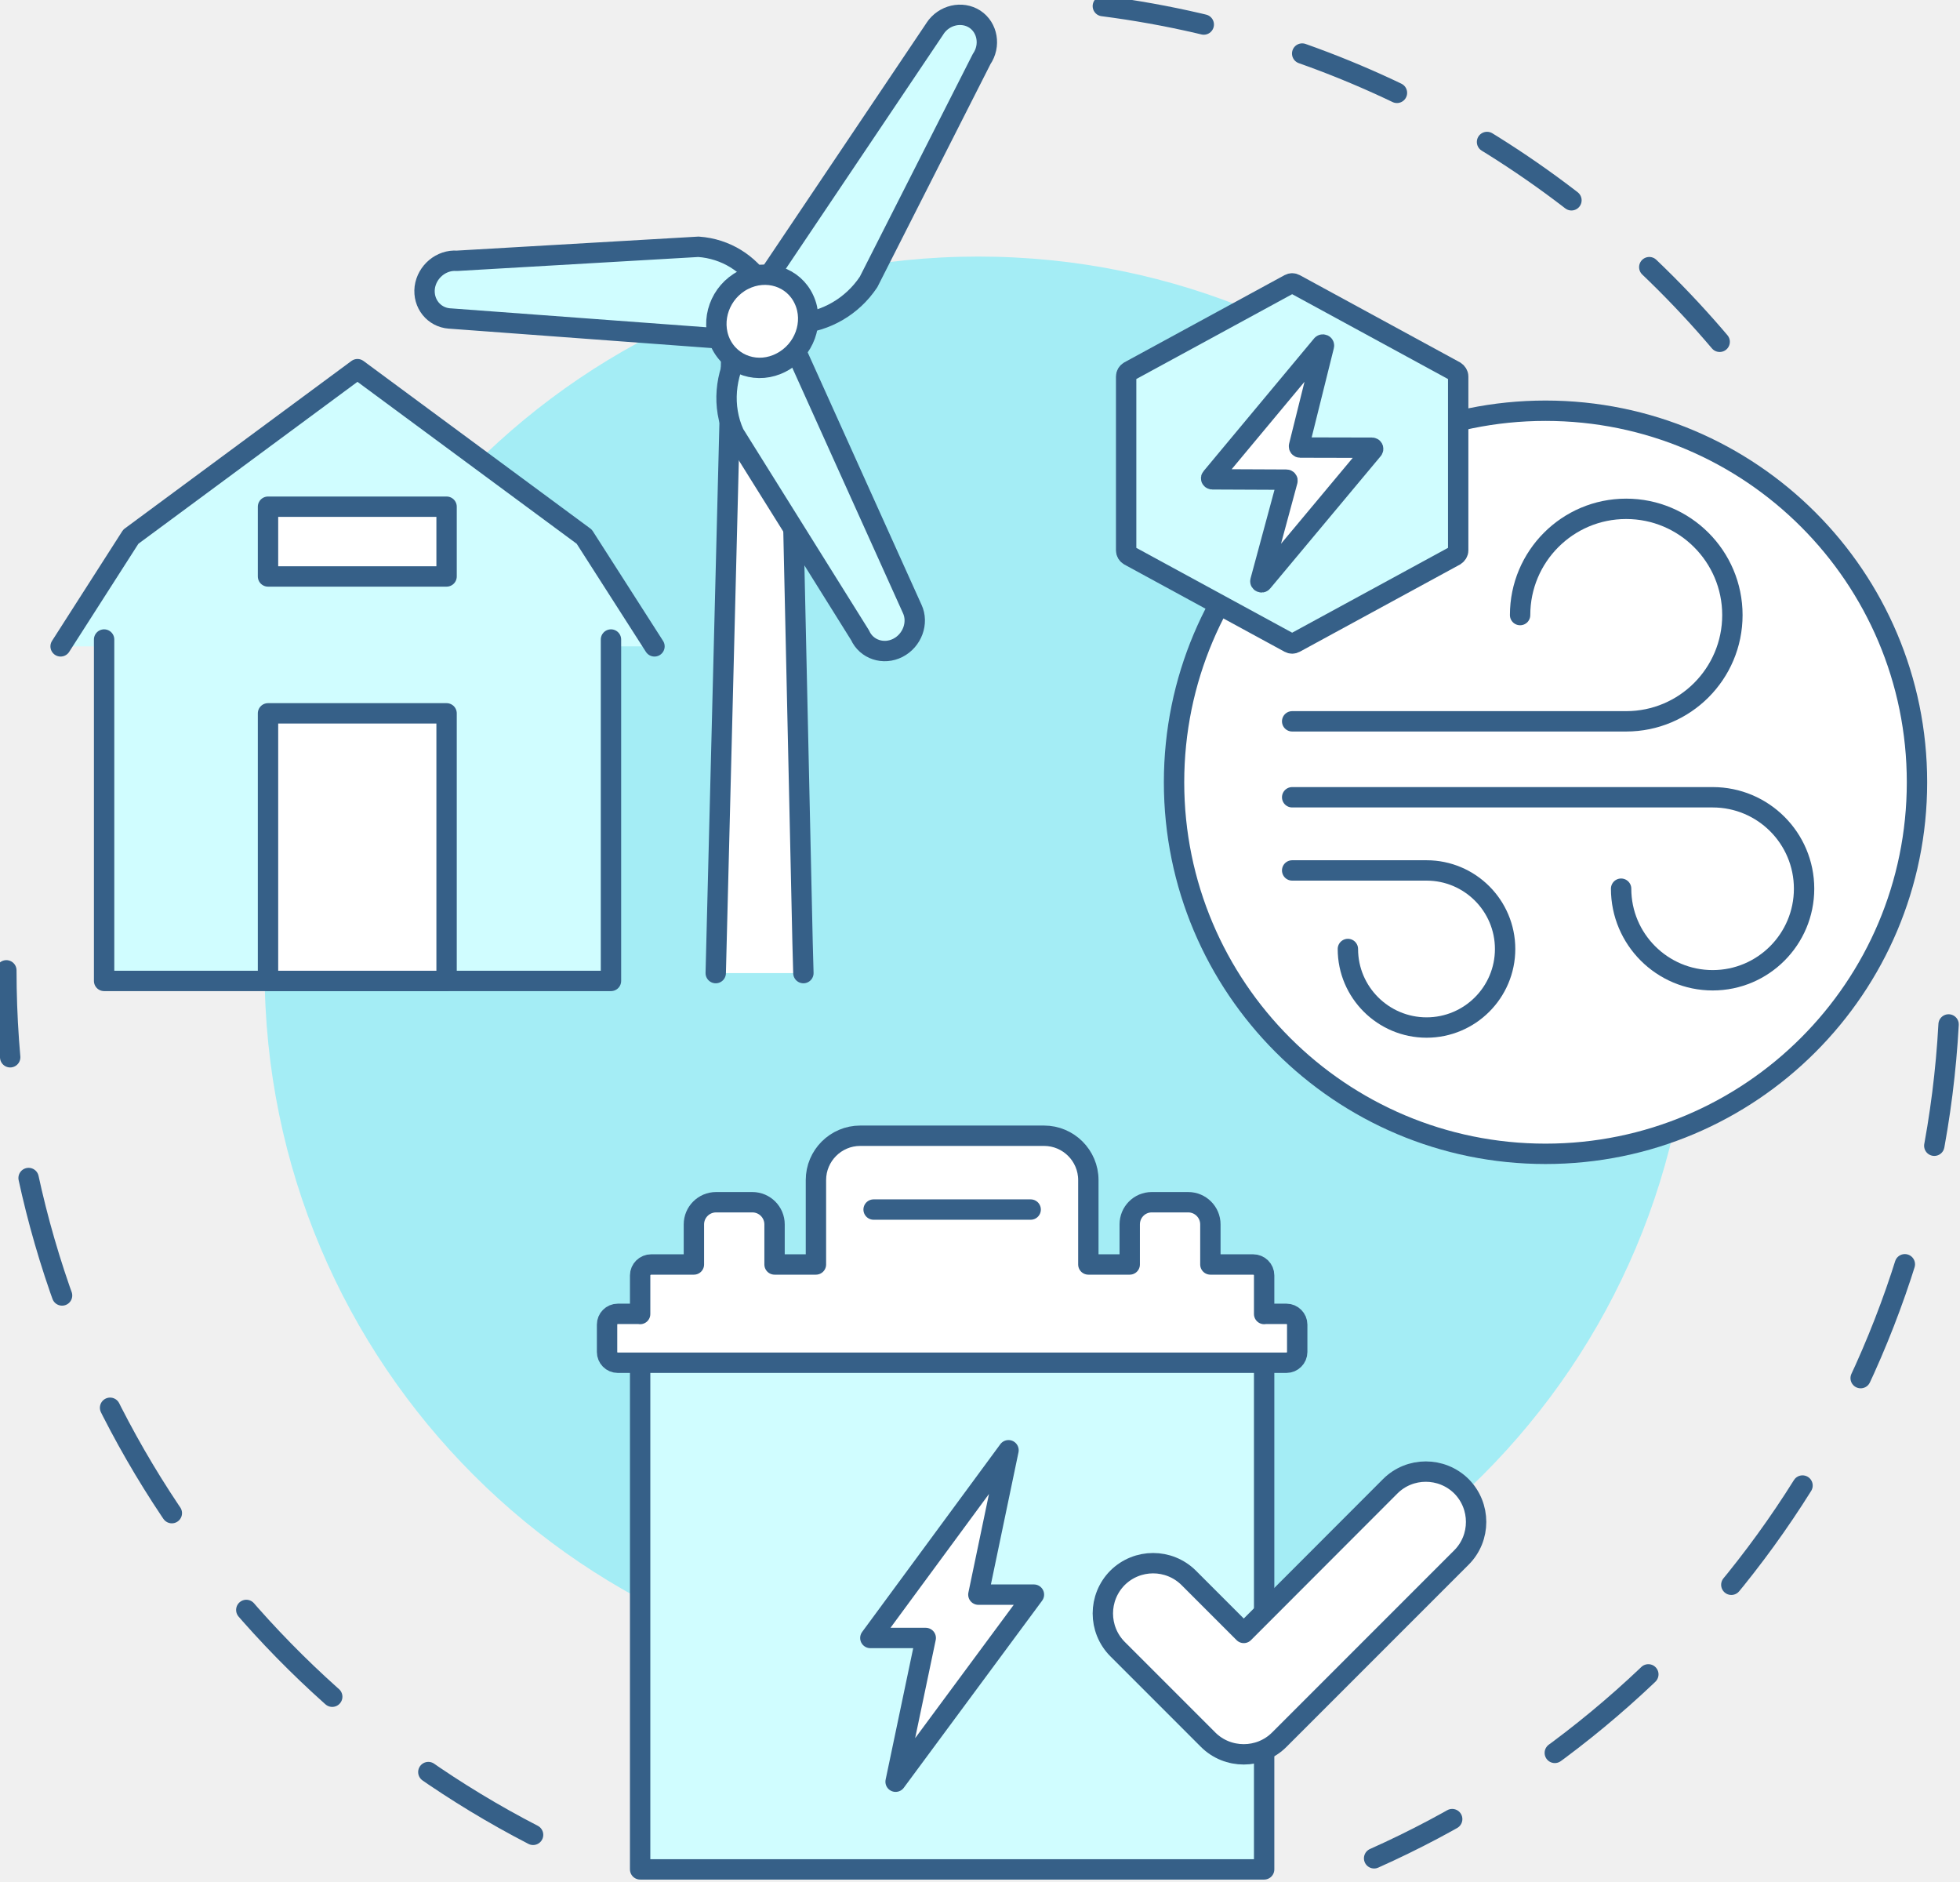
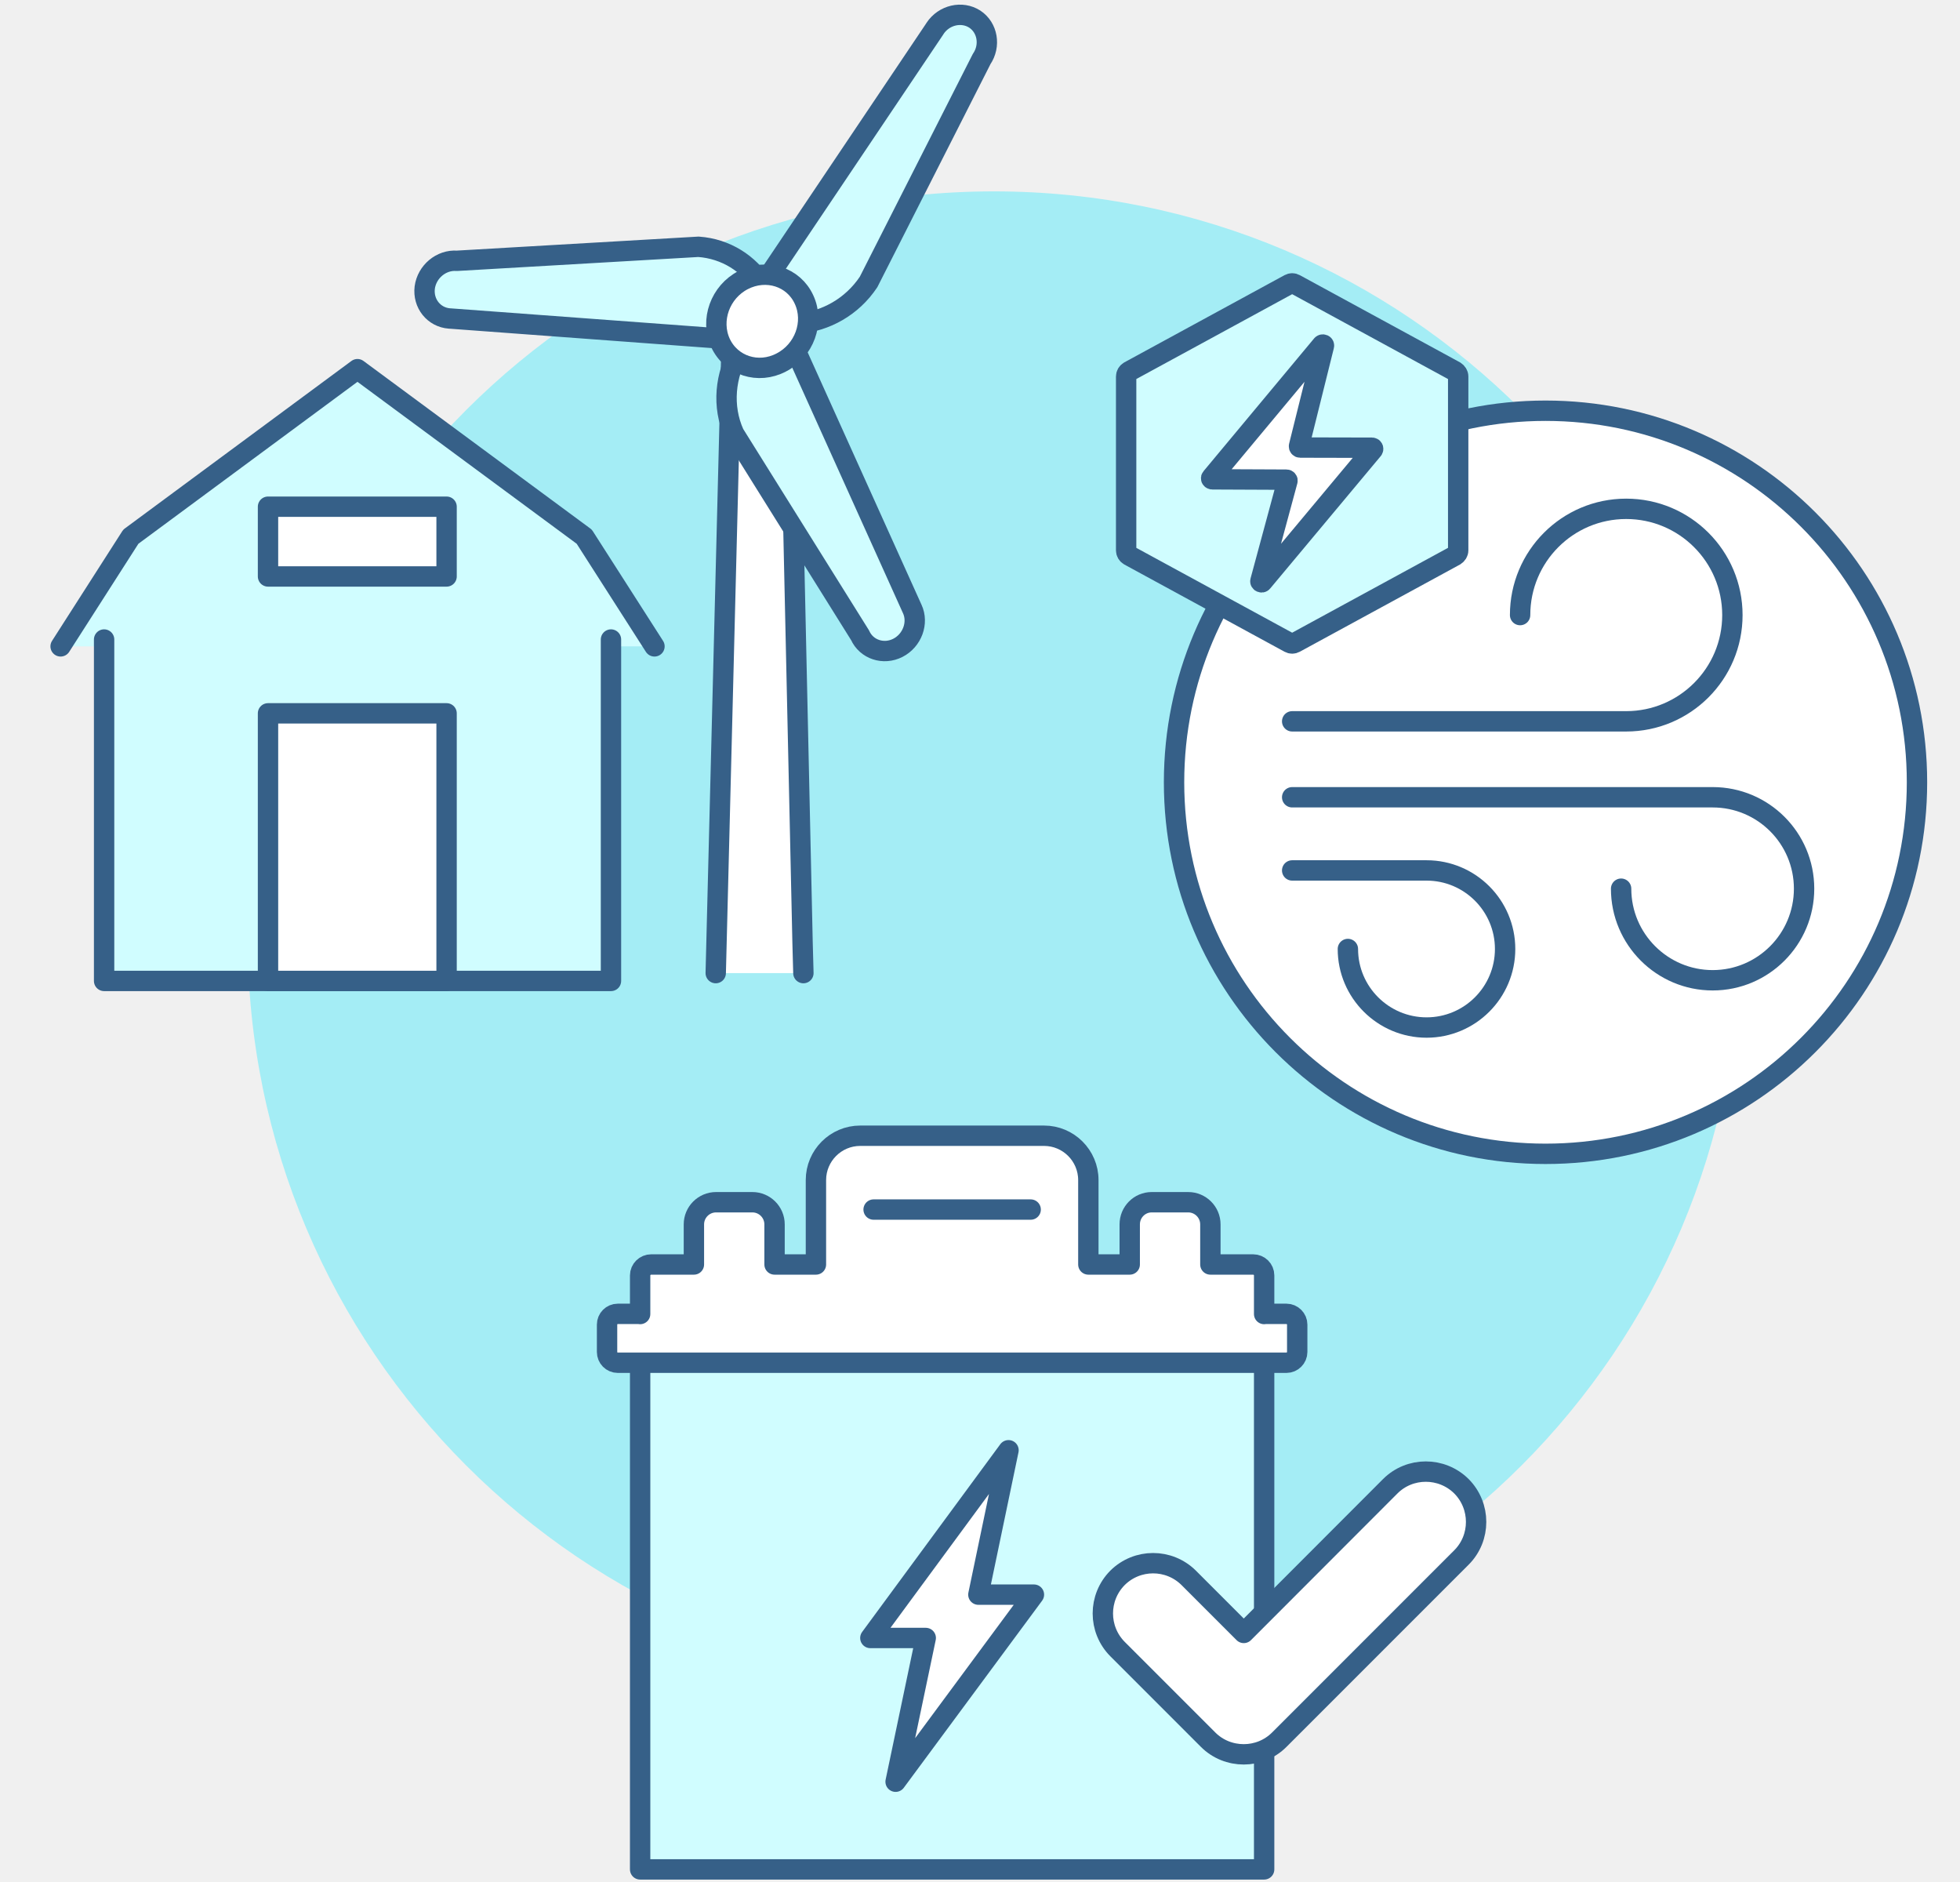
<svg xmlns="http://www.w3.org/2000/svg" version="1.2" viewBox="0 0 1203 1154" width="200" height="192">
  <style>
- 		.s0 { fill: none;stroke: #366088;stroke-linecap: round;stroke-linejoin: round;stroke-width: 12.5;stroke-dasharray: 75 } 
		.s1 { fill: none;stroke: #366088;stroke-linecap: round;stroke-linejoin: round;stroke-width: 12.5;stroke-dasharray: 63 } 
		.s2 { fill: #a4edf5 } 
		.s3 { fill: #ffffff;stroke: #366088;stroke-linecap: round;stroke-linejoin: round;stroke-width: 12.5 } 
		.s4 { fill: #d0fdff;stroke: #366088;stroke-linecap: round;stroke-linejoin: round;stroke-width: 12.5 } 
		.s5 { fill: none;stroke: #366088;stroke-linecap: round;stroke-linejoin: round;stroke-width: 12.5 } 
	</style>
  <g id="&lt;Group&gt;">
    <g id="&lt;Group&gt;">
-       <path id="&lt;Path&gt;" class="s0" d="m327.2 1125.5c-192-99.1-323.3-299.5-323.3-530.5" />
-       <path id="&lt;Path&gt;" class="s0" d="m1196 628.2c-12.5 228.6-153.8 423-352.6 511.7" />
-       <path id="&lt;Path&gt;" class="s1" d="m676.9 3.3c159 20.4 298.5 103.4 392.9 223.5" />
-       <circle id="&lt;Path&gt;" class="s2" cx="600.4" cy="595" r="438" />
+       <circle id="&lt;Path&gt;" class="s2" cx="610" cy="575" r="458" />
    </g>
    <g id="&lt;Group&gt;">
      <g id="&lt;Group&gt;">
        <path id="&lt;Path&gt;" class="s3" d="m439.3 596.7l9.6-381 35.5-8.4 8.2 371 0.5 18.4" />
        <path id="&lt;Path&gt;" class="s4" d="m468 174.6l105.8-157.4 0.1-0.2c5.5-8.3 16.5-10.8 24.4-5.7 7.9 5.2 9.8 16.3 4.2 24.5l-69.4 136.8c-10.2 15.3-26.5 24.2-43.1 25.5" />
        <path id="&lt;Path&gt;" class="s4" d="m449.1 207.8l-173-12.8h-0.2c-9.6-0.7-16.4-9.2-15.2-19 1.3-9.7 10.1-17.1 19.7-16.4l148.3-8.6c16.9 1.2 31 10.4 39.3 23.6" />
        <path id="&lt;Path&gt;" class="s4" d="m485.5 208.3l74.3 164.7 0.1 0.2c4 8.6 0 19.4-8.8 23.9-8.8 4.5-19.3 1-23.2-7.7l-77.3-123.7c-7.6-16.8-5.6-36.1 3.6-51.6" />
        <path id="&lt;Path&gt;" class="s3" d="m479.5 222c-14.1 7.4-30.8 2-37.3-12-6.4-14-0.2-31.3 14-38.6 14.2-7.3 30.9-2 37.3 12 6.5 14 0.2 31.3-14 38.6z" />
      </g>
      <g id="&lt;Group&gt;">
        <path id="&lt;Path&gt;" class="s4" d="m37.2 396.2l43.1-67.3 139.1-102.8 139.2 102.8 43.1 67.3" />
        <path id="&lt;Path&gt;" class="s4" d="m375 392v208.9 0.6h-311.1v-209.5" />
        <path id="&lt;Path&gt;" class="s3" d="m274.1 601.5h-109.6v-164.2h109.6z" />
        <path id="&lt;Path&gt;" class="s3" d="m274.1 353.3h-109.6v-42.8h109.6z" />
      </g>
    </g>
    <g id="&lt;Group&gt;">
      <g id="&lt;Group&gt;">
        <path id="&lt;Path&gt;" class="s4" d="m775.9 835.8v310.9h-275.1-107.9v-310.9" />
        <path id="&lt;Path&gt;" class="s3" d="m775.9 805.8h13.7c3.6 0 6.6 3 6.6 6.6v16.8c0 3.6-3 6.6-6.6 6.6h-13.7-383-13.7c-3.7 0-6.6-3-6.6-6.6v-16.8c0-3.6 2.9-6.6 6.6-6.6h13.7v0.1-23.7c0-3.7 3.1-6.7 6.8-6.7h26.2v-24.6c0-7.5 6.1-13.6 13.6-13.6h22.3c7.5 0 13.6 6.1 13.6 13.6v24.6h25.4v-51.8c0-15 12.2-27.2 27.2-27.2h112.8c15 0 27.2 12.2 27.2 27.2v51.8h25.4v-24.6c0-7.5 6-13.6 13.5-13.6h22.4c7.5 0 13.6 6.1 13.6 13.6v24.6h26.2c3.8 0 6.8 3 6.8 6.7v23.7z" />
        <path id="&lt;Path&gt;" class="s5" d="m632.6 741.8h-96.4" />
        <g id="&lt;Group&gt;">
          <path id="&lt;Path&gt;" class="s3" d="m763.4 1076.1c-8 0-15.9-3-21.9-9l-55.6-55.6c-12-12.1-12-31.6 0-43.7 12.1-12 31.6-12 43.7 0l33.8 33.8 89.9-90c12-12 31.6-12 43.7 0 12 12.1 12 31.7 0 43.7l-111.8 111.8c-6 6-13.9 9-21.8 9z" />
        </g>
      </g>
      <path id="&lt;Path&gt;" class="s3" d="m549.7 1092.9l18.5-88.2h-34l84.8-115.2-18.5 88.6h34.1z" />
    </g>
    <g id="&lt;Group&gt;">
      <g id="&lt;Group&gt;">
        <circle id="&lt;Path&gt;" class="s3" cx="948.6" cy="479.6" r="228" />
        <path id="&lt;Path&gt;" class="s5" d="m793.1 533.7h82.5c26.6 0 48.2 21.6 48.2 48.2 0 26.6-21.6 48.2-48.2 48.2-26.6 0-48.3-21.6-48.3-48.2" />
        <path id="&lt;Path&gt;" class="s5" d="m933 377c0-36 29.1-65.2 65.1-65.2 36 0 65.2 29.2 65.2 65.2 0 36-29.2 65.2-65.2 65.2h-205" />
        <path id="&lt;Path&gt;" class="s5" d="m793.1 488.8h258.1c31 0 56.1 25.1 56.1 56.1 0 31-25.1 56.2-56.1 56.2-31 0-56.2-25.2-56.2-56.2" />
      </g>
      <g id="&lt;Group&gt;">
        <path id="&lt;Path&gt;" class="s4" d="m794.8 173.9l98.3 53.5c1.1 0.7 1.9 1.9 1.9 3.2v106.7c0 1.3-0.8 2.5-1.9 3.2l-98.3 53.5c-1.1 0.6-2.3 0.6-3.4 0l-98.3-53.5c-1.2-0.7-1.9-1.9-1.9-3.2v-106.7c0-1.3 0.7-2.5 1.9-3.2l98.3-53.5c1.1-0.6 2.3-0.6 3.4 0z" />
        <path id="&lt;Path&gt;" class="s3" d="m743.5 292.7l67.9-81.5c0.5-0.5 1.4-0.1 1.2 0.6l-15.3 61.5c-0.1 0.4 0.2 0.9 0.7 0.9l44.1 0.1c0.6 0 0.9 0.6 0.6 1.1l-67.9 81.3c-0.4 0.5-1.4 0.1-1.2-0.6l16.6-61.4c0.2-0.4-0.2-0.8-0.6-0.8l-45.5-0.2c-0.6 0-1-0.6-0.6-1z" />
      </g>
    </g>
  </g>
</svg>
